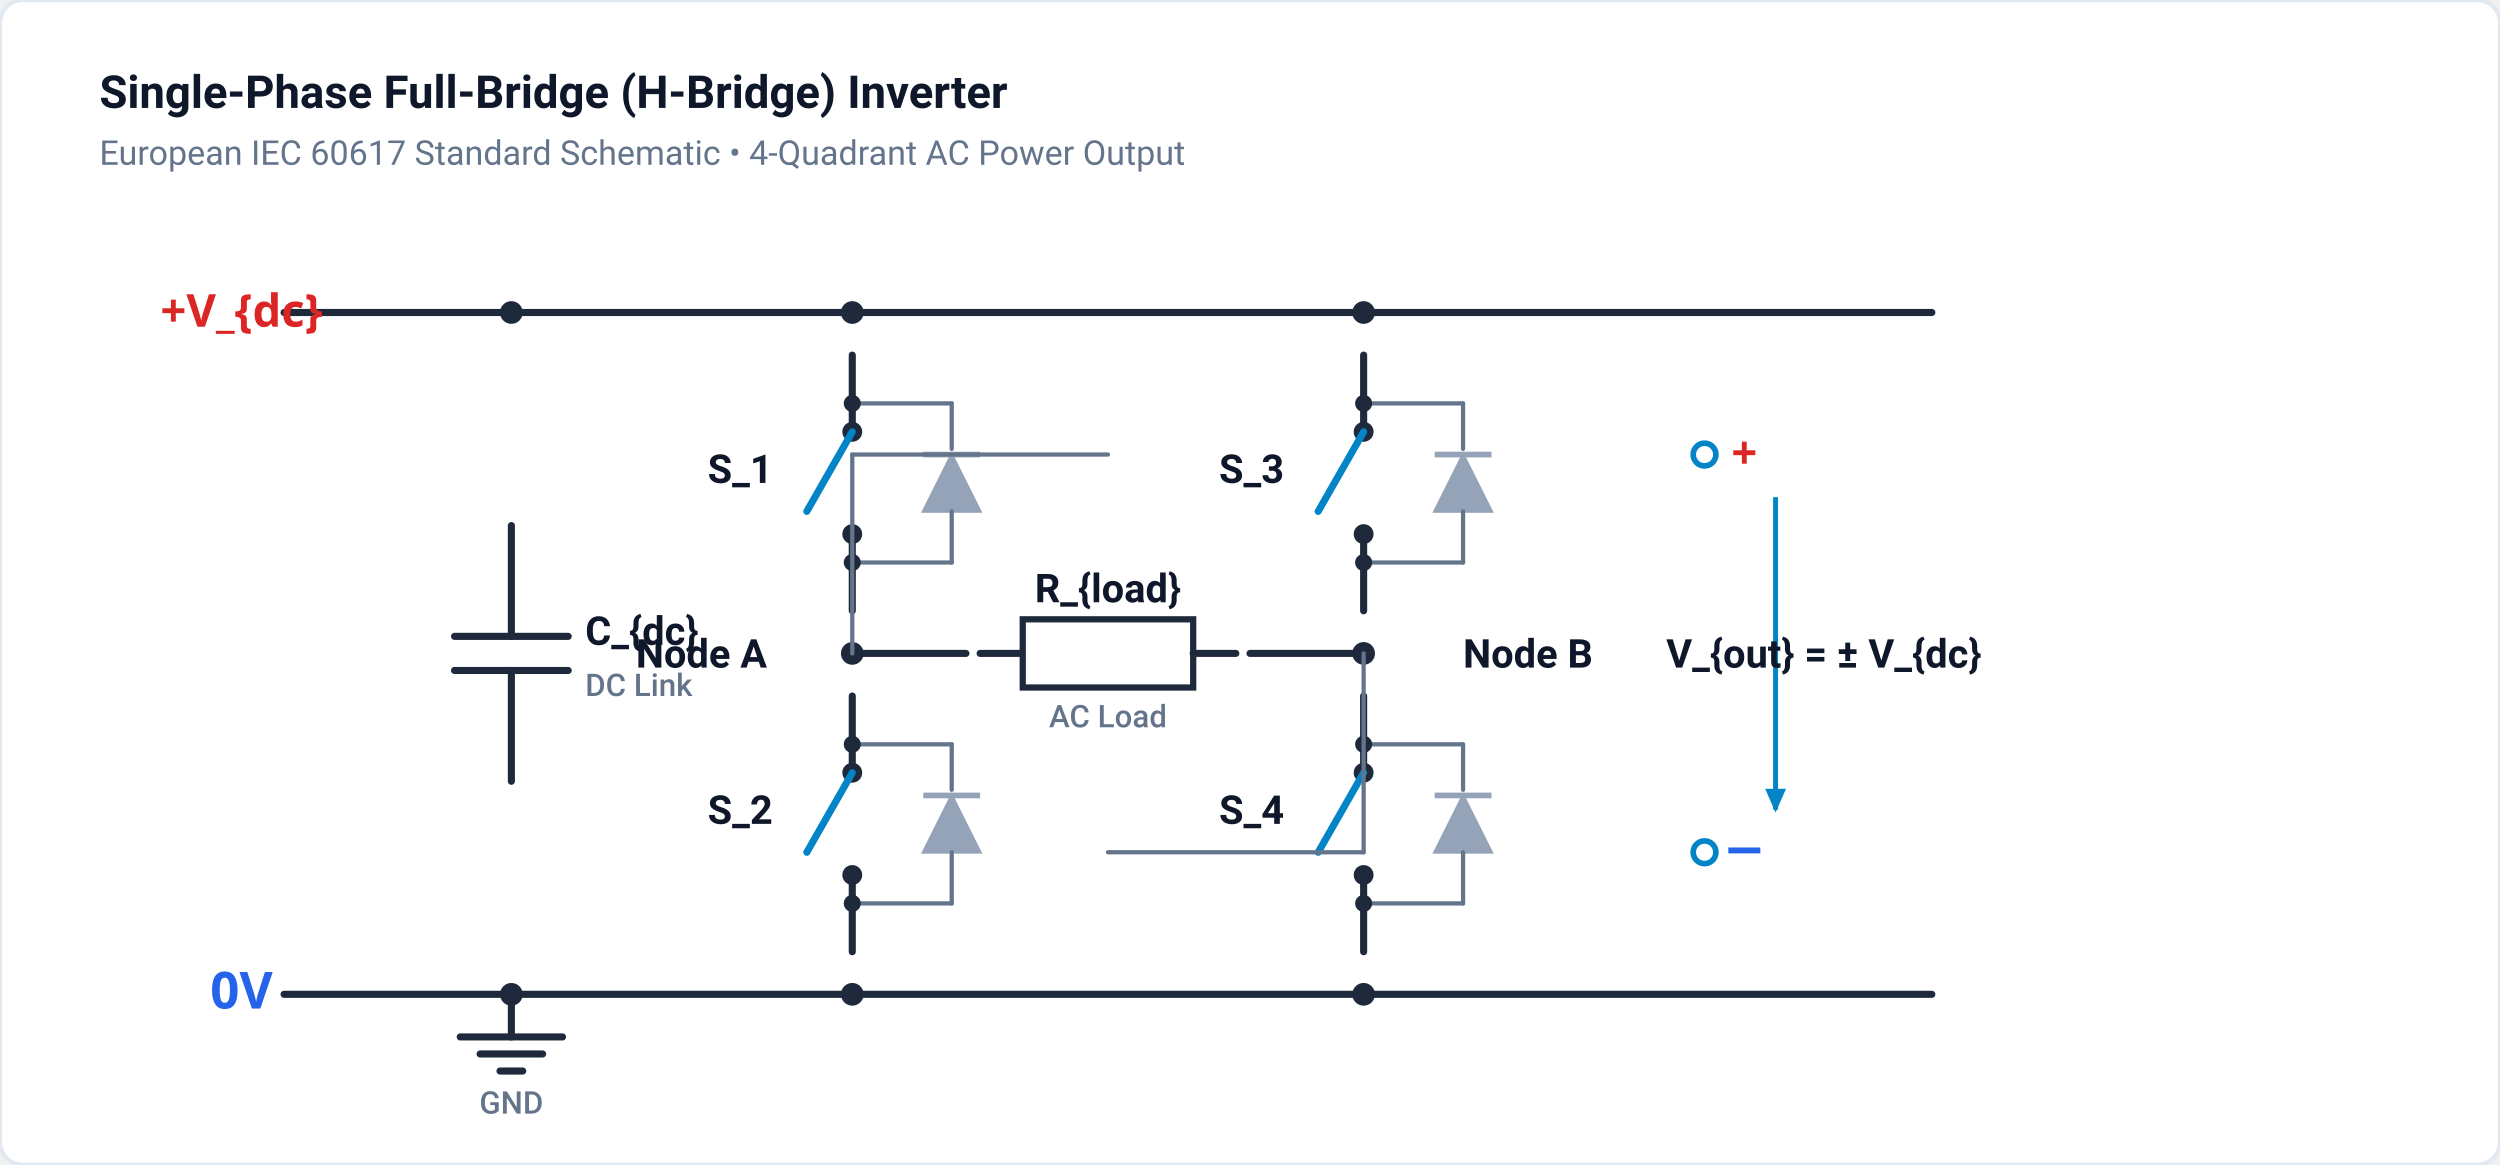
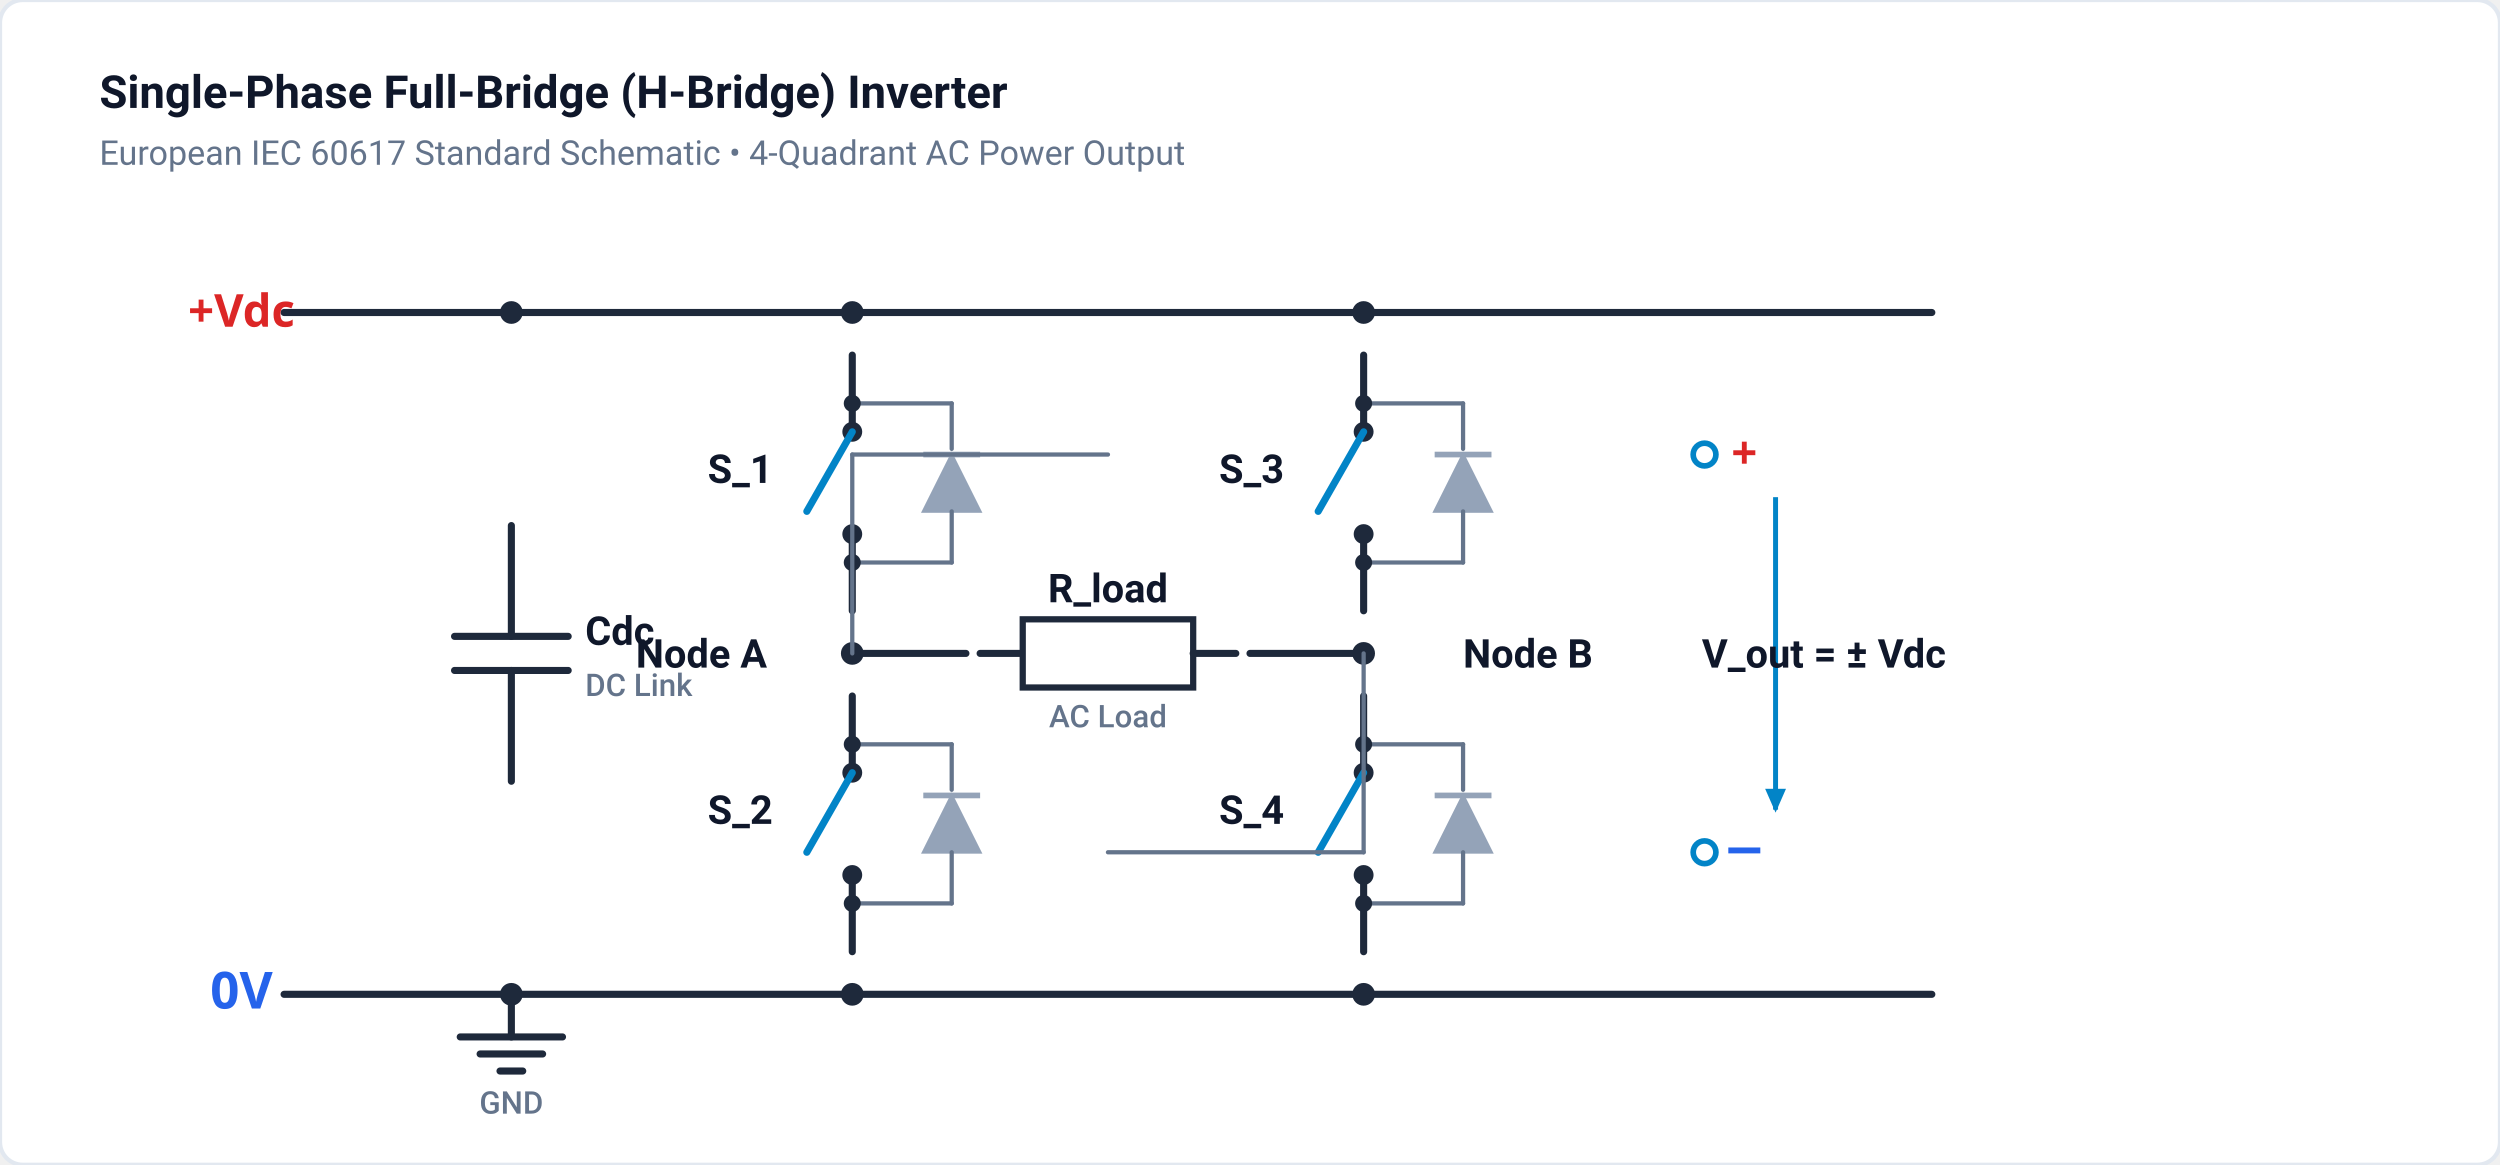
<svg xmlns="http://www.w3.org/2000/svg" viewBox="0 0 880 410" width="100%" height="100%">
  <defs>
    <style>
      .wire { stroke: #1e293b; stroke-width: 2.5; stroke-linecap: round; stroke-linejoin: round; fill: none; }
      .wire-thin { stroke: #64748b; stroke-width: 1.5; stroke-linecap: round; stroke-linejoin: round; fill: none; }
      .wire-dashed { stroke: #0284c7; stroke-width: 2; stroke-dasharray: 5,4; fill: none; }
      .wire-gnd { stroke: #1e293b; stroke-width: 2.5; stroke-linecap: round; }
      .junction { fill: #1e293b; }
      .label { font-family: -apple-system, BlinkMacSystemFont, "Segoe UI", Roboto, "Helvetica Neue", Arial, sans-serif; font-size: 14px; fill: #0f172a; font-weight: 600; text-anchor: middle; }
      .label-start { font-family: -apple-system, BlinkMacSystemFont, "Segoe UI", Roboto, "Helvetica Neue", Arial, sans-serif; font-size: 14px; fill: #0f172a; font-weight: 600; text-anchor: start; }
      .label-end { font-family: -apple-system, BlinkMacSystemFont, "Segoe UI", Roboto, "Helvetica Neue", Arial, sans-serif; font-size: 14px; fill: #0f172a; font-weight: 600; text-anchor: end; }
      .sublabel { font-family: -apple-system, BlinkMacSystemFont, "Segoe UI", Roboto, "Helvetica Neue", Arial, sans-serif; font-size: 11px; fill: #64748b; font-weight: 500; text-anchor: middle; }
      .sublabel-start { font-family: -apple-system, BlinkMacSystemFont, "Segoe UI", Roboto, "Helvetica Neue", Arial, sans-serif; font-size: 11px; fill: #64748b; font-weight: 500; text-anchor: start; }
      .title { font-family: -apple-system, BlinkMacSystemFont, "Segoe UI", Roboto, "Helvetica Neue", Arial, sans-serif; font-size: 16px; fill: #0f172a; font-weight: 700; }
      .subtitle { font-family: -apple-system, BlinkMacSystemFont, "Segoe UI", Roboto, "Helvetica Neue", Arial, sans-serif; font-size: 12px; fill: #64748b; font-weight: 400; }
      .comp-body { fill: #ffffff; stroke: #1e293b; stroke-width: 2.2; }
      .comp-diode { fill: #0284c7; stroke: #0284c7; stroke-width: 2; }
      .comp-sw { stroke: #0284c7; stroke-width: 2.5; stroke-linecap: round; fill: none; }
      .arrow { fill: #0284c7; stroke: none; }
      .measure-arrow { stroke: #0284c7; stroke-width: 1.75; fill: none; }
      .tag-pos { fill: #dc2626; font-family: sans-serif; font-size: 16px; font-weight: bold; text-anchor: middle; }
      .tag-neg { fill: #2563eb; font-family: sans-serif; font-size: 18px; font-weight: bold; text-anchor: middle; }
      .card { fill: #ffffff; stroke: #e2e8f0; stroke-width: 1.5; rx: 8px; }
      .block { fill: #f8fafc; stroke: #cbd5e1; stroke-width: 1.5; rx: 6px; }
      .block-accent { fill: #f0f9ff; stroke: #0284c7; stroke-width: 1.5; rx: 6px; }
    </style>
    <marker id="arr-blue" viewBox="0 0 10 10" refX="7" refY="5" markerWidth="6" markerHeight="6" orient="auto-start-reverse">
      <path d="M 0 1.5 L 8 5 L 0 8.5 z" fill="#0284c7" />
    </marker>
    <marker id="arr-green" viewBox="0 0 10 10" refX="7" refY="5" markerWidth="6" markerHeight="6" orient="auto-start-reverse">
      <path d="M 0 1.5 L 8 5 L 0 8.5 z" fill="#16a34a" />
    </marker>
  </defs>
  <rect width="100%" height="100%" class="card" />
  <text x="35" y="38" class="title">Single-Phase Full-Bridge (H-Bridge) Inverter</text>
  <text x="35" y="58" class="subtitle">European IEC 60617 Standard Schematic • 4-Quadrant AC Power Output</text>
  <line x1="100" y1="110" x2="680" y2="110" class="wire" stroke="#dc2626" />
-   <text x="85" y="115" class="tag-pos">+V_{dc}</text>
+   <text x="85" y="115" class="tag-pos">+Vdc</text>
  <line x1="100" y1="350" x2="680" y2="350" class="wire" stroke="#1e293b" />
  <text x="85" y="355" class="tag-neg">0V</text>
  <line x1="180" y1="185" x2="180" y2="224" class="wire" />
  <line x1="160" y1="224" x2="200" y2="224" class="wire" stroke-width="3" />
  <line x1="160" y1="236" x2="200" y2="236" class="wire" stroke-width="3" />
  <line x1="180" y1="236" x2="180" y2="275" class="wire" />
-   <text x="206" y="227" class="label-start">C_{dc}</text>
+   <text x="206" y="227" class="label-start">Cdc</text>
  <text x="206" y="245" class="sublabel-start">DC Link</text>
  <circle cx="180" cy="110" r="4" class="junction" />
  <circle cx="180" cy="350" r="4" class="junction" />
  <line x1="300" y1="125" x2="300" y2="152" class="wire" />
  <circle cx="300" cy="152" r="3.5" class="junction" />
  <line x1="300" y1="152" x2="284" y2="180" class="comp-sw" />
  <circle cx="300" cy="188" r="3.5" class="junction" />
  <line x1="300" y1="188" x2="300" y2="215" class="wire" />
  <text x="272" y="170" class="label-end">S_1</text>
  <text x="272" y="186" class="sublabel" text-anchor="end" />
  <line x1="300" y1="142" x2="335" y2="142" class="wire-thin" />
  <line x1="335" y1="142" x2="335" y2="158" class="wire-thin" />
  <polygon points="325,180 335,160 345,180" fill="#94a3b8" stroke="#94a3b8" />
  <line x1="325" y1="160" x2="345" y2="160" stroke="#94a3b8" stroke-width="2" />
  <line x1="335" y1="180" x2="335" y2="198" class="wire-thin" />
  <line x1="335" y1="198" x2="300" y2="198" class="wire-thin" />
  <circle cx="300" cy="142" r="3" class="junction" />
  <circle cx="300" cy="198" r="3" class="junction" />
  <line x1="300" y1="245" x2="300" y2="272" class="wire" />
  <circle cx="300" cy="272" r="3.5" class="junction" />
  <line x1="300" y1="272" x2="284" y2="300" class="comp-sw" />
  <circle cx="300" cy="308" r="3.5" class="junction" />
  <line x1="300" y1="308" x2="300" y2="335" class="wire" />
  <text x="272" y="290" class="label-end">S_2</text>
  <text x="272" y="306" class="sublabel" text-anchor="end" />
  <line x1="300" y1="262" x2="335" y2="262" class="wire-thin" />
  <line x1="335" y1="262" x2="335" y2="278" class="wire-thin" />
  <polygon points="325,300 335,280 345,300" fill="#94a3b8" stroke="#94a3b8" />
  <line x1="325" y1="280" x2="345" y2="280" stroke="#94a3b8" stroke-width="2" />
  <line x1="335" y1="300" x2="335" y2="318" class="wire-thin" />
  <line x1="335" y1="318" x2="300" y2="318" class="wire-thin" />
  <circle cx="300" cy="262" r="3" class="junction" />
  <circle cx="300" cy="318" r="3" class="junction" />
  <circle cx="300" cy="110" r="4" class="junction" />
  <circle cx="300" cy="350" r="4" class="junction" />
  <circle cx="300" cy="230" r="4" class="junction" />
  <text x="270" y="235" class="label-end" fill="#0284c7">Node A</text>
  <line x1="480" y1="125" x2="480" y2="152" class="wire" />
  <circle cx="480" cy="152" r="3.5" class="junction" />
  <line x1="480" y1="152" x2="464" y2="180" class="comp-sw" />
  <circle cx="480" cy="188" r="3.5" class="junction" />
  <line x1="480" y1="188" x2="480" y2="215" class="wire" />
  <text x="452" y="170" class="label-end">S_3</text>
  <text x="452" y="186" class="sublabel" text-anchor="end" />
  <line x1="480" y1="142" x2="515" y2="142" class="wire-thin" />
  <line x1="515" y1="142" x2="515" y2="158" class="wire-thin" />
  <polygon points="505,180 515,160 525,180" fill="#94a3b8" stroke="#94a3b8" />
  <line x1="505" y1="160" x2="525" y2="160" stroke="#94a3b8" stroke-width="2" />
  <line x1="515" y1="180" x2="515" y2="198" class="wire-thin" />
  <line x1="515" y1="198" x2="480" y2="198" class="wire-thin" />
  <circle cx="480" cy="142" r="3" class="junction" />
  <circle cx="480" cy="198" r="3" class="junction" />
  <line x1="480" y1="245" x2="480" y2="272" class="wire" />
  <circle cx="480" cy="272" r="3.5" class="junction" />
  <line x1="480" y1="272" x2="464" y2="300" class="comp-sw" />
  <circle cx="480" cy="308" r="3.5" class="junction" />
  <line x1="480" y1="308" x2="480" y2="335" class="wire" />
  <text x="452" y="290" class="label-end">S_4</text>
  <text x="452" y="306" class="sublabel" text-anchor="end" />
  <line x1="480" y1="262" x2="515" y2="262" class="wire-thin" />
  <line x1="515" y1="262" x2="515" y2="278" class="wire-thin" />
  <polygon points="505,300 515,280 525,300" fill="#94a3b8" stroke="#94a3b8" />
  <line x1="505" y1="280" x2="525" y2="280" stroke="#94a3b8" stroke-width="2" />
  <line x1="515" y1="300" x2="515" y2="318" class="wire-thin" />
  <line x1="515" y1="318" x2="480" y2="318" class="wire-thin" />
  <circle cx="480" cy="262" r="3" class="junction" />
  <circle cx="480" cy="318" r="3" class="junction" />
  <circle cx="480" cy="110" r="4" class="junction" />
  <circle cx="480" cy="350" r="4" class="junction" />
  <circle cx="480" cy="230" r="4" class="junction" />
  <text x="515" y="235" class="label-start" fill="#0284c7">Node B</text>
  <line x1="300" y1="230" x2="340" y2="230" class="wire" />
  <line x1="345" y1="230" x2="360" y2="230" class="wire" />
  <rect x="360" y="218" width="60" height="24" class="comp-body" />
  <line x1="420" y1="230" x2="435" y2="230" class="wire" />
-   <text x="390" y="212" class="label">R_{load}</text>
+   <text x="390" y="212" class="label">R_load</text>
  <text x="390" y="256" class="sublabel">AC Load</text>
  <line x1="440" y1="230" x2="480" y2="230" class="wire" />
  <line x1="390" y1="160" x2="300" y2="160" class="wire-thin" />
  <line x1="300" y1="160" x2="300" y2="230" class="wire-thin" />
  <line x1="390" y1="300" x2="480" y2="300" class="wire-thin" />
  <line x1="480" y1="300" x2="480" y2="230" class="wire-thin" />
  <circle cx="600" cy="160" r="4" fill="none" stroke="#0284c7" stroke-width="2" />
  <circle cx="600" cy="300" r="4" fill="none" stroke="#0284c7" stroke-width="2" />
  <text x="614" y="165" class="tag-pos">+</text>
  <text x="614" y="305" class="tag-neg">−</text>
  <line x1="625" y1="175" x2="625" y2="285" class="measure-arrow" marker-end="url(#arr-blue)" />
-   <text x="642" y="235" class="label" fill="#0284c7">V_{out} = ± V_{dc}</text>
+   <text x="642" y="235" class="label" fill="#0284c7">V_out = ± Vdc</text>
  <line x1="180" y1="350" x2="180" y2="365" class="wire" />
  <line x1="162" y1="365" x2="198" y2="365" class="wire-gnd" />
  <line x1="169" y1="371" x2="191" y2="371" class="wire-gnd" />
  <line x1="176" y1="377" x2="184" y2="377" class="wire-gnd" />
  <text x="180" y="392" class="sublabel">GND</text>
</svg>
